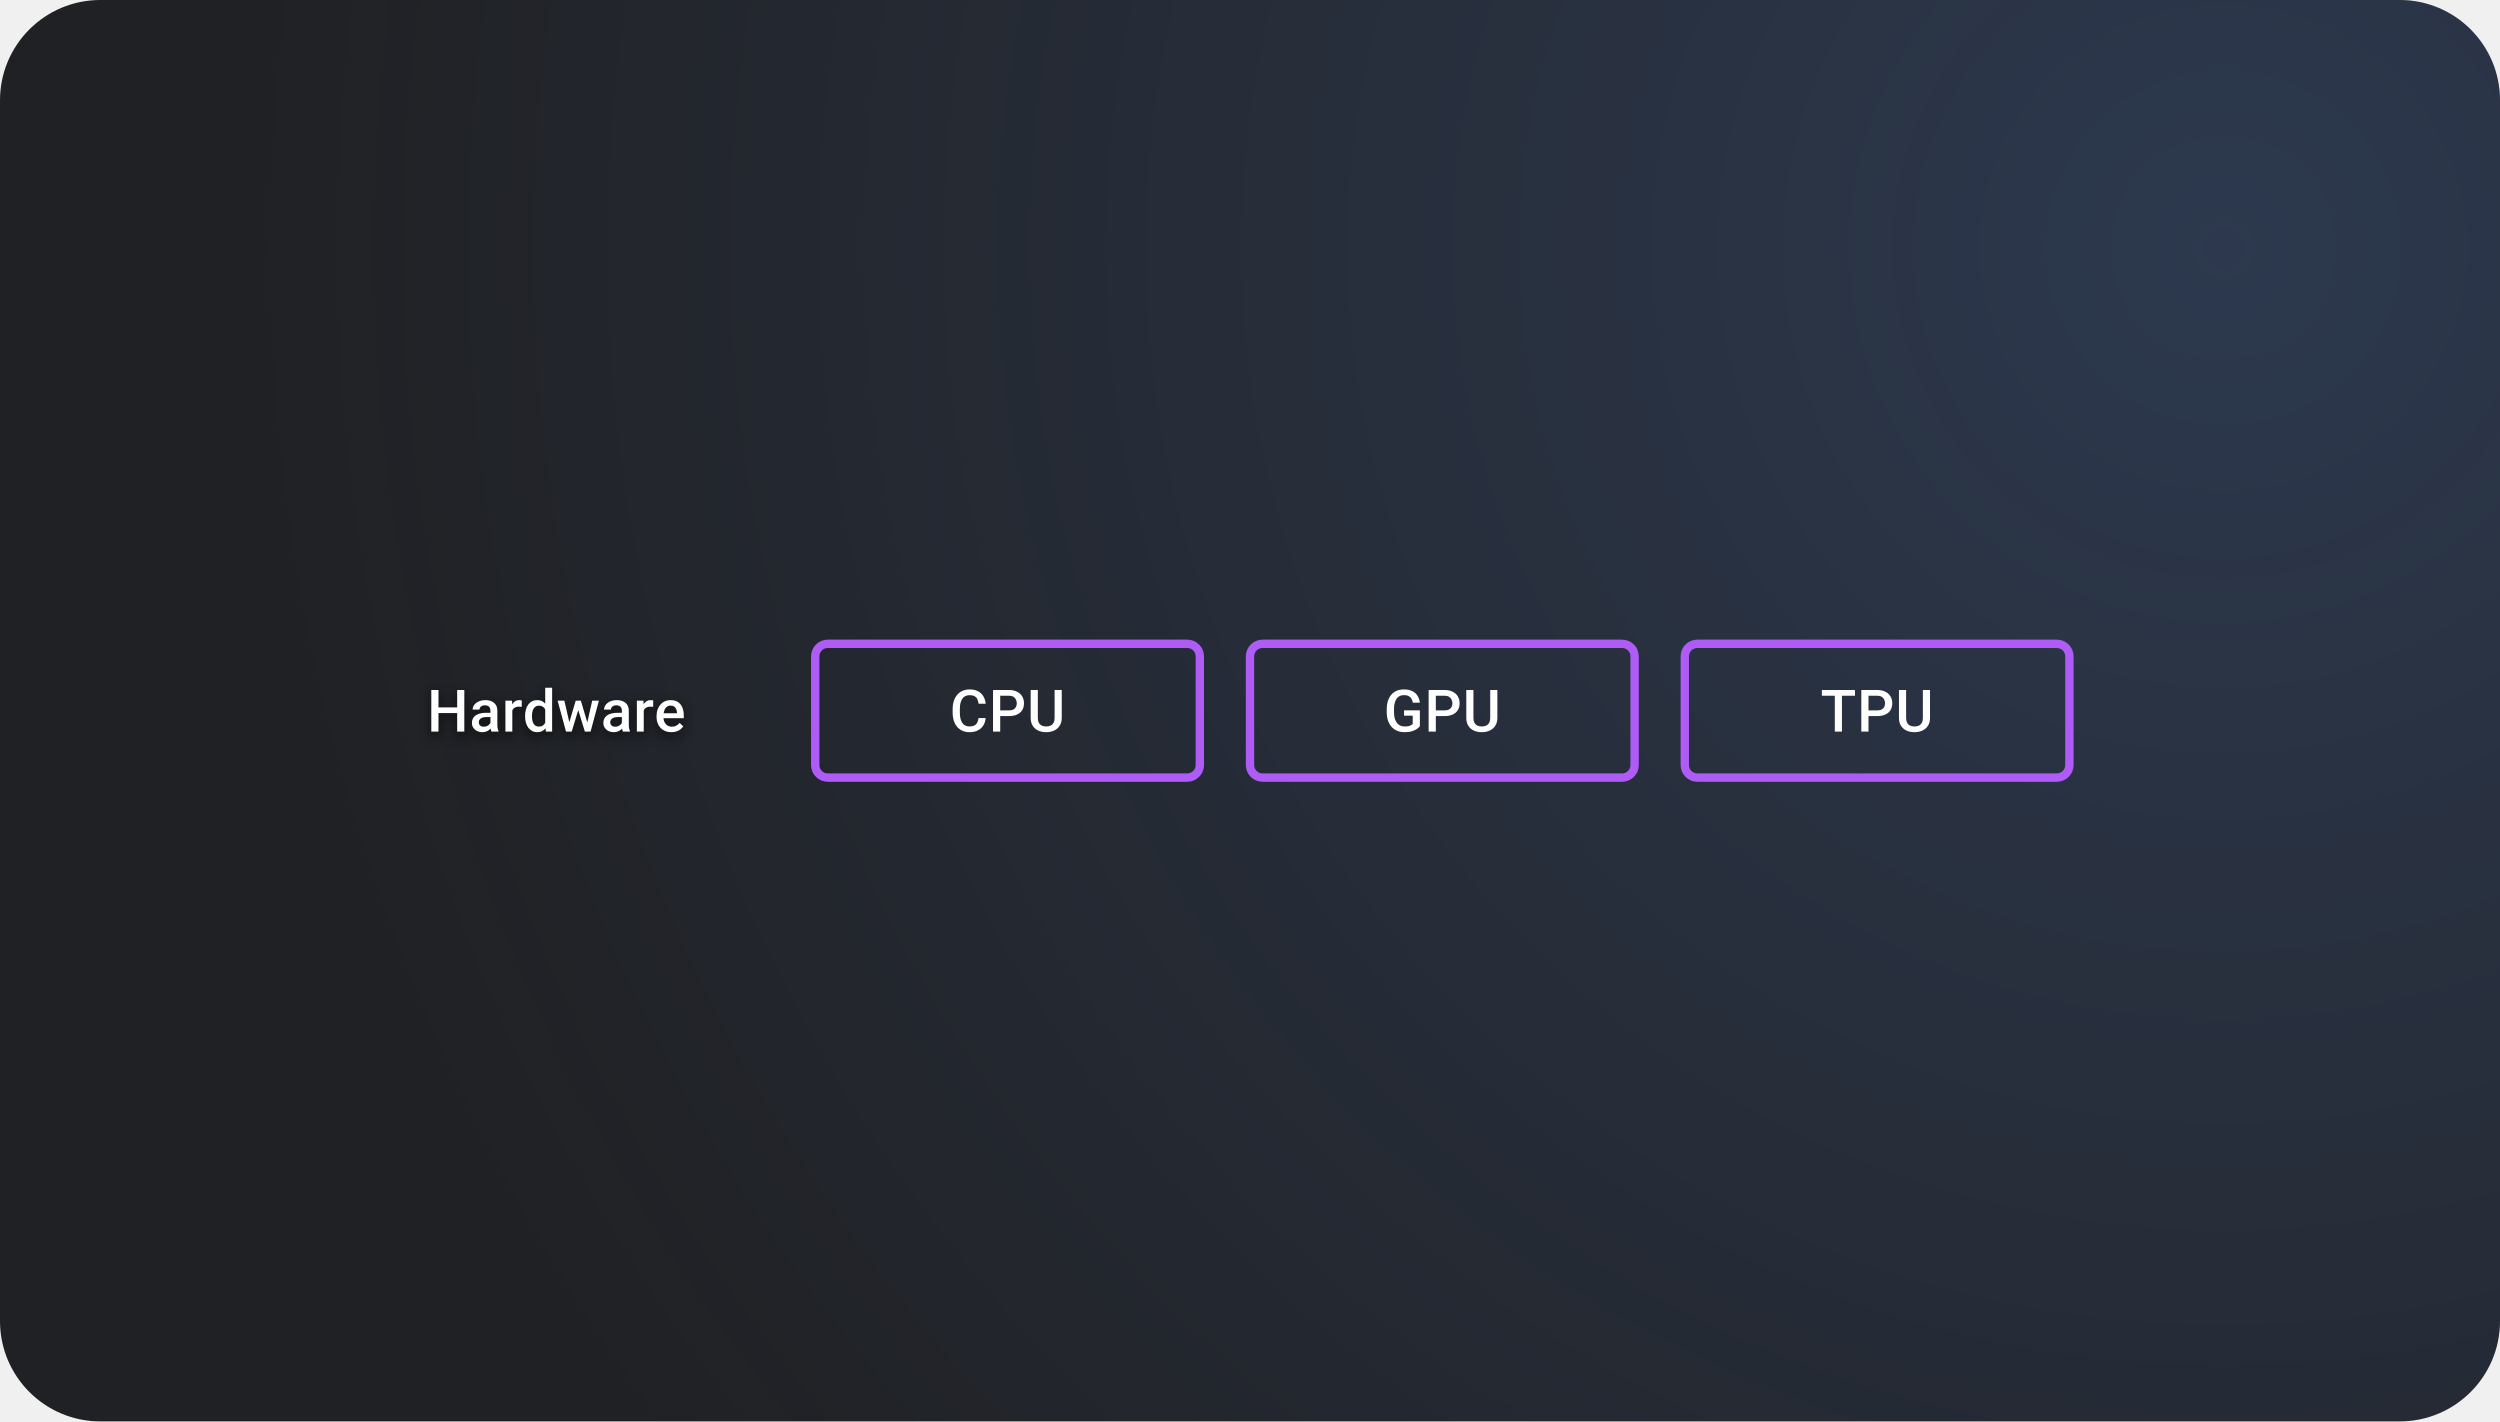
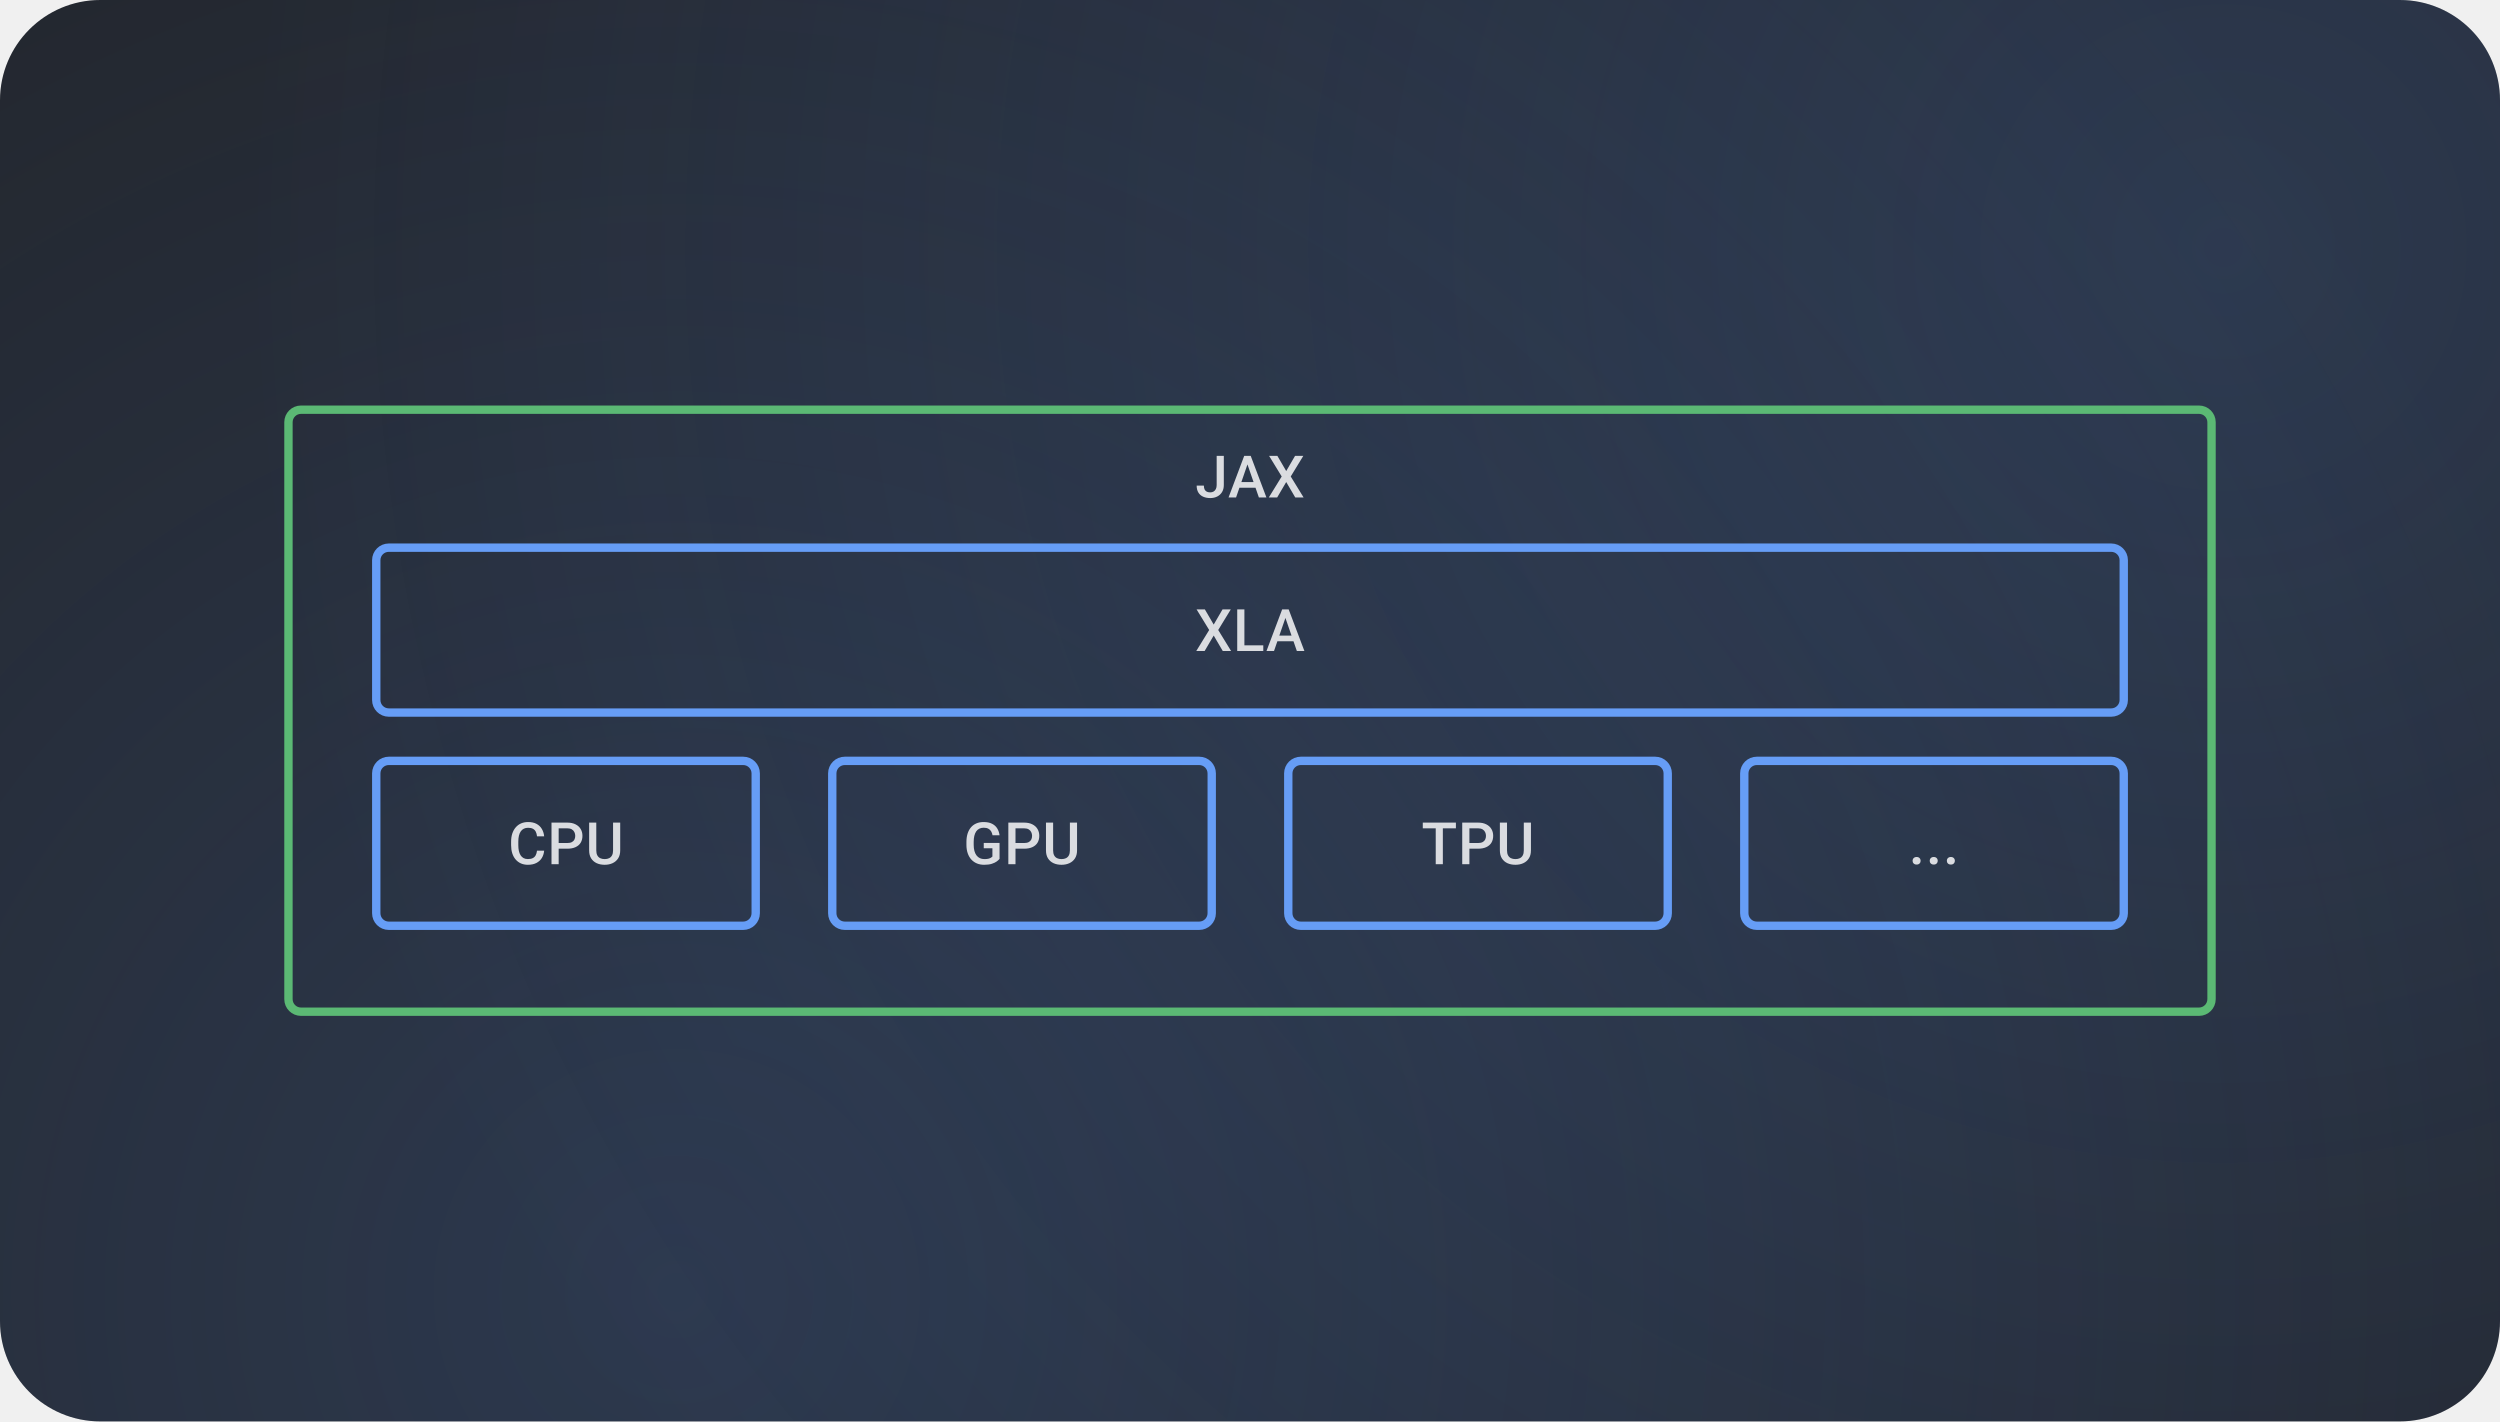
<svg xmlns="http://www.w3.org/2000/svg" width="598" height="340" viewBox="0 0 598 340" fill="none">
-   <g clip-path="url(#clip0_671_105)">
+   <g clip-path="url(#clip0_829_1735)">
    <rect width="598" height="340" rx="24" fill="#202124" />
-     <circle cx="529.5" cy="60.5" r="469.5" fill="url(#paint0_radial_671_105)" fill-opacity="0.2" />
-     <g filter="url(#filter0_dd_671_105)">
-       <path d="M109.745 169.203V170.563H104.46V169.203H109.745ZM104.884 165.047V175H103.168V165.047H104.884ZM111.064 165.047V175H109.355V165.047H111.064ZM117.314 173.517V169.989C117.314 169.725 117.266 169.497 117.17 169.306C117.074 169.114 116.929 168.966 116.733 168.861C116.541 168.757 116.3 168.704 116.008 168.704C115.739 168.704 115.507 168.75 115.311 168.841C115.115 168.932 114.962 169.055 114.853 169.21C114.743 169.365 114.689 169.54 114.689 169.736H113.048C113.048 169.445 113.119 169.162 113.26 168.889C113.401 168.615 113.606 168.371 113.875 168.157C114.144 167.943 114.465 167.774 114.839 167.651C115.213 167.528 115.632 167.467 116.097 167.467C116.653 167.467 117.145 167.56 117.573 167.747C118.006 167.934 118.346 168.216 118.592 168.595C118.843 168.968 118.968 169.438 118.968 170.003V173.291C118.968 173.628 118.991 173.931 119.036 174.2C119.086 174.465 119.157 174.695 119.248 174.891V175H117.56C117.482 174.822 117.421 174.597 117.375 174.323C117.334 174.045 117.314 173.776 117.314 173.517ZM117.553 170.502L117.567 171.521H116.384C116.079 171.521 115.81 171.55 115.577 171.609C115.345 171.664 115.151 171.746 114.996 171.855C114.841 171.965 114.725 172.097 114.648 172.252C114.57 172.407 114.531 172.582 114.531 172.778C114.531 172.974 114.577 173.154 114.668 173.318C114.759 173.478 114.891 173.603 115.065 173.694C115.242 173.785 115.457 173.831 115.707 173.831C116.044 173.831 116.338 173.763 116.589 173.626C116.844 173.485 117.045 173.314 117.191 173.113C117.336 172.908 117.414 172.715 117.423 172.532L117.956 173.264C117.902 173.451 117.808 173.651 117.676 173.865C117.544 174.079 117.371 174.285 117.156 174.48C116.947 174.672 116.694 174.829 116.398 174.952C116.106 175.075 115.769 175.137 115.386 175.137C114.903 175.137 114.472 175.041 114.094 174.85C113.716 174.654 113.419 174.392 113.205 174.063C112.991 173.731 112.884 173.355 112.884 172.936C112.884 172.544 112.957 172.197 113.103 171.896C113.253 171.591 113.472 171.336 113.759 171.131C114.051 170.926 114.406 170.771 114.825 170.666C115.245 170.557 115.723 170.502 116.261 170.502H117.553ZM122.545 169.012V175H120.897V167.604H122.47L122.545 169.012ZM124.808 167.556L124.794 169.087C124.694 169.069 124.584 169.055 124.466 169.046C124.352 169.037 124.238 169.032 124.124 169.032C123.841 169.032 123.593 169.073 123.379 169.155C123.165 169.233 122.985 169.347 122.839 169.497C122.698 169.643 122.588 169.821 122.511 170.03C122.433 170.24 122.388 170.475 122.374 170.734L121.998 170.762C121.998 170.297 122.044 169.866 122.135 169.47C122.226 169.073 122.363 168.725 122.545 168.424C122.732 168.123 122.964 167.888 123.242 167.72C123.525 167.551 123.851 167.467 124.22 167.467C124.32 167.467 124.427 167.476 124.541 167.494C124.66 167.512 124.748 167.533 124.808 167.556ZM130.415 173.469V164.5H132.069V175H130.572L130.415 173.469ZM125.602 171.384V171.24C125.602 170.68 125.668 170.169 125.801 169.709C125.933 169.244 126.124 168.845 126.375 168.513C126.625 168.175 126.931 167.918 127.291 167.74C127.651 167.558 128.056 167.467 128.508 167.467C128.954 167.467 129.346 167.553 129.683 167.727C130.021 167.9 130.308 168.148 130.545 168.472C130.782 168.791 130.971 169.174 131.112 169.62C131.253 170.062 131.354 170.554 131.413 171.097V171.555C131.354 172.083 131.253 172.566 131.112 173.004C130.971 173.441 130.782 173.82 130.545 174.139C130.308 174.458 130.018 174.704 129.677 174.877C129.339 175.05 128.945 175.137 128.494 175.137C128.047 175.137 127.644 175.043 127.284 174.856C126.929 174.67 126.625 174.408 126.375 174.07C126.124 173.733 125.933 173.337 125.801 172.881C125.668 172.421 125.602 171.922 125.602 171.384ZM127.25 171.24V171.384C127.25 171.721 127.279 172.035 127.339 172.327C127.402 172.619 127.5 172.876 127.633 173.1C127.765 173.318 127.936 173.492 128.145 173.619C128.36 173.742 128.615 173.804 128.911 173.804C129.285 173.804 129.592 173.722 129.834 173.558C130.075 173.394 130.264 173.173 130.401 172.895C130.542 172.612 130.638 172.298 130.688 171.951V170.714C130.661 170.445 130.604 170.194 130.517 169.962C130.435 169.729 130.324 169.527 130.182 169.354C130.041 169.176 129.866 169.039 129.656 168.943C129.451 168.843 129.207 168.793 128.925 168.793C128.624 168.793 128.369 168.857 128.159 168.984C127.949 169.112 127.776 169.287 127.639 169.511C127.507 169.734 127.409 169.994 127.346 170.29C127.282 170.586 127.25 170.903 127.25 171.24ZM136.002 173.359L137.711 167.604H138.763L138.476 169.326L136.754 175H135.81L136.002 173.359ZM134.997 167.604L136.33 173.387L136.439 175H135.386L133.383 167.604H134.997ZM140.363 173.318L141.655 167.604H143.261L141.265 175H140.212L140.363 173.318ZM138.941 167.604L140.629 173.291L140.841 175H139.898L138.155 169.319L137.868 167.604H138.941ZM148.752 173.517V169.989C148.752 169.725 148.704 169.497 148.609 169.306C148.513 169.114 148.367 168.966 148.171 168.861C147.98 168.757 147.738 168.704 147.447 168.704C147.178 168.704 146.945 168.75 146.749 168.841C146.553 168.932 146.401 169.055 146.291 169.21C146.182 169.365 146.127 169.54 146.127 169.736H144.487C144.487 169.445 144.557 169.162 144.699 168.889C144.84 168.615 145.045 168.371 145.314 168.157C145.583 167.943 145.904 167.774 146.278 167.651C146.651 167.528 147.071 167.467 147.536 167.467C148.092 167.467 148.584 167.56 149.012 167.747C149.445 167.934 149.785 168.216 150.031 168.595C150.281 168.968 150.407 169.438 150.407 170.003V173.291C150.407 173.628 150.429 173.931 150.475 174.2C150.525 174.465 150.596 174.695 150.687 174.891V175H148.998C148.921 174.822 148.859 174.597 148.814 174.323C148.773 174.045 148.752 173.776 148.752 173.517ZM148.992 170.502L149.005 171.521H147.823C147.517 171.521 147.248 171.55 147.016 171.609C146.784 171.664 146.59 171.746 146.435 171.855C146.28 171.965 146.164 172.097 146.086 172.252C146.009 172.407 145.97 172.582 145.97 172.778C145.97 172.974 146.016 173.154 146.107 173.318C146.198 173.478 146.33 173.603 146.503 173.694C146.681 173.785 146.895 173.831 147.146 173.831C147.483 173.831 147.777 173.763 148.028 173.626C148.283 173.485 148.483 173.314 148.629 173.113C148.775 172.908 148.853 172.715 148.862 172.532L149.395 173.264C149.34 173.451 149.247 173.651 149.115 173.865C148.982 174.079 148.809 174.285 148.595 174.48C148.385 174.672 148.133 174.829 147.836 174.952C147.545 175.075 147.207 175.137 146.825 175.137C146.342 175.137 145.911 175.041 145.533 174.85C145.154 174.654 144.858 174.392 144.644 174.063C144.43 173.731 144.323 173.355 144.323 172.936C144.323 172.544 144.396 172.197 144.541 171.896C144.692 171.591 144.911 171.336 145.198 171.131C145.489 170.926 145.845 170.771 146.264 170.666C146.683 170.557 147.162 170.502 147.7 170.502H148.992ZM153.984 169.012V175H152.336V167.604H153.908L153.984 169.012ZM156.246 167.556L156.233 169.087C156.132 169.069 156.023 169.055 155.904 169.046C155.791 169.037 155.677 169.032 155.563 169.032C155.28 169.032 155.032 169.073 154.818 169.155C154.603 169.233 154.423 169.347 154.278 169.497C154.136 169.643 154.027 169.821 153.949 170.03C153.872 170.24 153.826 170.475 153.813 170.734L153.437 170.762C153.437 170.297 153.482 169.866 153.573 169.47C153.665 169.073 153.801 168.725 153.984 168.424C154.17 168.123 154.403 167.888 154.681 167.72C154.963 167.551 155.289 167.467 155.658 167.467C155.759 167.467 155.866 167.476 155.98 167.494C156.098 167.512 156.187 167.533 156.246 167.556ZM160.603 175.137C160.056 175.137 159.561 175.048 159.119 174.87C158.682 174.688 158.308 174.435 157.998 174.111C157.693 173.788 157.458 173.407 157.294 172.97C157.13 172.532 157.048 172.061 157.048 171.555V171.281C157.048 170.702 157.132 170.178 157.301 169.709C157.469 169.24 157.704 168.839 158.005 168.506C158.306 168.169 158.661 167.911 159.071 167.733C159.481 167.556 159.926 167.467 160.404 167.467C160.933 167.467 161.396 167.556 161.792 167.733C162.188 167.911 162.517 168.162 162.776 168.485C163.041 168.804 163.237 169.185 163.364 169.627C163.496 170.069 163.562 170.557 163.562 171.09V171.794H157.848V170.611H161.936V170.481C161.926 170.185 161.867 169.907 161.758 169.647C161.653 169.388 161.491 169.178 161.272 169.019C161.054 168.859 160.762 168.779 160.397 168.779C160.124 168.779 159.88 168.839 159.666 168.957C159.456 169.071 159.281 169.237 159.14 169.456C158.998 169.675 158.889 169.939 158.812 170.249C158.739 170.554 158.702 170.898 158.702 171.281V171.555C158.702 171.878 158.745 172.179 158.832 172.457C158.923 172.73 159.055 172.97 159.229 173.175C159.402 173.38 159.611 173.542 159.857 173.66C160.104 173.774 160.384 173.831 160.698 173.831C161.095 173.831 161.448 173.751 161.758 173.592C162.068 173.432 162.337 173.207 162.564 172.915L163.433 173.756C163.273 173.988 163.066 174.212 162.811 174.426C162.555 174.635 162.243 174.806 161.874 174.938C161.509 175.071 161.086 175.137 160.603 175.137Z" fill="white" />
-     </g>
-     <rect x="195" y="154" width="92" height="32" rx="3" stroke="#AF5CF7" stroke-width="2" />
-     <path d="M234.067 171.76H235.776C235.721 172.411 235.539 172.993 235.229 173.503C234.919 174.009 234.484 174.408 233.923 174.699C233.363 174.991 232.681 175.137 231.879 175.137C231.264 175.137 230.71 175.027 230.218 174.809C229.726 174.585 229.304 174.271 228.953 173.865C228.602 173.455 228.334 172.961 228.147 172.382C227.964 171.803 227.873 171.156 227.873 170.44V169.613C227.873 168.898 227.967 168.251 228.154 167.672C228.345 167.093 228.618 166.599 228.974 166.188C229.329 165.774 229.755 165.457 230.252 165.238C230.753 165.02 231.316 164.91 231.941 164.91C232.734 164.91 233.404 165.056 233.95 165.348C234.497 165.639 234.921 166.043 235.222 166.558C235.527 167.073 235.714 167.663 235.782 168.328H234.073C234.028 167.9 233.928 167.533 233.773 167.228C233.622 166.922 233.399 166.69 233.103 166.53C232.807 166.366 232.419 166.284 231.941 166.284C231.549 166.284 231.207 166.357 230.915 166.503C230.624 166.649 230.38 166.863 230.184 167.146C229.988 167.428 229.84 167.777 229.739 168.191C229.644 168.602 229.596 169.071 229.596 169.6V170.44C229.596 170.942 229.639 171.397 229.726 171.808C229.817 172.213 229.954 172.562 230.136 172.854C230.323 173.145 230.56 173.371 230.847 173.53C231.134 173.69 231.478 173.77 231.879 173.77C232.367 173.77 232.761 173.692 233.062 173.537C233.367 173.382 233.597 173.157 233.752 172.86C233.912 172.56 234.016 172.193 234.067 171.76ZM241.314 171.288H238.724V169.928H241.314C241.766 169.928 242.13 169.855 242.408 169.709C242.686 169.563 242.889 169.363 243.017 169.107C243.149 168.848 243.215 168.551 243.215 168.219C243.215 167.904 243.149 167.61 243.017 167.337C242.889 167.059 242.686 166.836 242.408 166.667C242.13 166.498 241.766 166.414 241.314 166.414H239.25V175H237.534V165.047H241.314C242.085 165.047 242.739 165.184 243.276 165.457C243.819 165.726 244.231 166.1 244.514 166.578C244.796 167.052 244.938 167.594 244.938 168.205C244.938 168.848 244.796 169.399 244.514 169.859C244.231 170.32 243.819 170.673 243.276 170.919C242.739 171.165 242.085 171.288 241.314 171.288ZM252.261 165.047H253.97V171.698C253.97 172.455 253.805 173.088 253.477 173.599C253.149 174.109 252.703 174.494 252.138 174.754C251.577 175.009 250.95 175.137 250.258 175.137C249.542 175.137 248.904 175.009 248.344 174.754C247.783 174.494 247.341 174.109 247.017 173.599C246.698 173.088 246.539 172.455 246.539 171.698V165.047H248.248V171.698C248.248 172.177 248.33 172.571 248.494 172.881C248.658 173.186 248.89 173.412 249.191 173.558C249.492 173.703 249.847 173.776 250.258 173.776C250.668 173.776 251.021 173.703 251.317 173.558C251.618 173.412 251.85 173.186 252.014 172.881C252.179 172.571 252.261 172.177 252.261 171.698V165.047Z" fill="white" />
-     <rect x="299" y="154" width="92" height="32" rx="3" stroke="#AF5CF7" stroke-width="2" />
-     <path d="M339.632 169.914V173.715C339.491 173.902 339.27 174.107 338.969 174.33C338.673 174.549 338.279 174.738 337.786 174.897C337.294 175.057 336.681 175.137 335.947 175.137C335.323 175.137 334.751 175.032 334.232 174.822C333.712 174.608 333.263 174.296 332.885 173.886C332.511 173.476 332.222 172.977 332.017 172.389C331.812 171.796 331.709 171.122 331.709 170.365V169.675C331.709 168.923 331.803 168.253 331.989 167.665C332.181 167.073 332.454 166.571 332.81 166.161C333.165 165.751 333.594 165.441 334.095 165.231C334.601 165.017 335.173 164.91 335.811 164.91C336.626 164.91 337.301 165.047 337.834 165.32C338.372 165.589 338.787 165.963 339.078 166.441C339.37 166.92 339.555 167.467 339.632 168.082H337.95C337.896 167.736 337.789 167.426 337.629 167.152C337.474 166.879 337.251 166.665 336.959 166.51C336.672 166.35 336.298 166.271 335.838 166.271C335.442 166.271 335.093 166.346 334.792 166.496C334.491 166.646 334.241 166.868 334.04 167.159C333.844 167.451 333.696 167.806 333.596 168.226C333.496 168.645 333.446 169.123 333.446 169.661V170.365C333.446 170.912 333.502 171.397 333.616 171.821C333.735 172.245 333.904 172.603 334.122 172.895C334.346 173.186 334.617 173.407 334.936 173.558C335.255 173.703 335.615 173.776 336.016 173.776C336.408 173.776 336.729 173.744 336.98 173.681C337.23 173.612 337.429 173.533 337.574 173.441C337.725 173.346 337.841 173.255 337.923 173.168V171.192H335.852V169.914H339.632ZM345.513 171.288H342.922V169.928H345.513C345.964 169.928 346.328 169.855 346.606 169.709C346.884 169.563 347.087 169.363 347.215 169.107C347.347 168.848 347.413 168.551 347.413 168.219C347.413 167.904 347.347 167.61 347.215 167.337C347.087 167.059 346.884 166.836 346.606 166.667C346.328 166.498 345.964 166.414 345.513 166.414H343.448V175H341.732V165.047H345.513C346.283 165.047 346.937 165.184 347.475 165.457C348.017 165.726 348.429 166.1 348.712 166.578C348.994 167.052 349.136 167.594 349.136 168.205C349.136 168.848 348.994 169.399 348.712 169.859C348.429 170.32 348.017 170.673 347.475 170.919C346.937 171.165 346.283 171.288 345.513 171.288ZM356.459 165.047H358.168V171.698C358.168 172.455 358.004 173.088 357.676 173.599C357.347 174.109 356.901 174.494 356.336 174.754C355.775 175.009 355.149 175.137 354.456 175.137C353.74 175.137 353.102 175.009 352.542 174.754C351.981 174.494 351.539 174.109 351.216 173.599C350.897 173.088 350.737 172.455 350.737 171.698V165.047H352.446V171.698C352.446 172.177 352.528 172.571 352.692 172.881C352.856 173.186 353.089 173.412 353.389 173.558C353.69 173.703 354.046 173.776 354.456 173.776C354.866 173.776 355.219 173.703 355.515 173.558C355.816 173.412 356.049 173.186 356.213 172.881C356.377 172.571 356.459 172.177 356.459 171.698V165.047Z" fill="white" />
-     <rect x="403" y="154" width="92" height="32" rx="3" stroke="#AF5CF7" stroke-width="2" />
-     <path d="M440.59 165.047V175H438.888V165.047H440.59ZM443.714 165.047V166.414H435.791V165.047H443.714ZM449.007 171.288H446.416V169.928H449.007C449.458 169.928 449.823 169.855 450.101 169.709C450.379 169.563 450.581 169.363 450.709 169.107C450.841 168.848 450.907 168.551 450.907 168.219C450.907 167.904 450.841 167.61 450.709 167.337C450.581 167.059 450.379 166.836 450.101 166.667C449.823 166.498 449.458 166.414 449.007 166.414H446.942V175H445.227V165.047H449.007C449.777 165.047 450.431 165.184 450.969 165.457C451.511 165.726 451.924 166.1 452.206 166.578C452.489 167.052 452.63 167.594 452.63 168.205C452.63 168.848 452.489 169.399 452.206 169.859C451.924 170.32 451.511 170.673 450.969 170.919C450.431 171.165 449.777 171.288 449.007 171.288ZM459.953 165.047H461.662V171.698C461.662 172.455 461.498 173.088 461.17 173.599C460.842 174.109 460.395 174.494 459.83 174.754C459.269 175.009 458.643 175.137 457.95 175.137C457.235 175.137 456.596 175.009 456.036 174.754C455.475 174.494 455.033 174.109 454.71 173.599C454.391 173.088 454.231 172.455 454.231 171.698V165.047H455.94V171.698C455.94 172.177 456.022 172.571 456.186 172.881C456.35 173.186 456.583 173.412 456.884 173.558C457.184 173.703 457.54 173.776 457.95 173.776C458.36 173.776 458.713 173.703 459.01 173.558C459.31 173.412 459.543 173.186 459.707 172.881C459.871 172.571 459.953 172.177 459.953 171.698V165.047Z" fill="white" />
+     <circle cx="529.5" cy="60.5" r="469.5" fill="url(#paint0_radial_829_1735)" fill-opacity="0.2" />
+     <circle cx="163.5" cy="307.5" r="469.5" fill="url(#paint1_radial_829_1735)" fill-opacity="0.2" />
+     <path d="M72 98H526C527.657 98 529 99.343 529 101V239C529 240.657 527.657 242 526 242H72C70.343 242 69 240.657 69 239V101C69 99.343 70.343 98 72 98Z" stroke="#5BB974" stroke-width="2" />
+     <rect x="90" y="182" width="90.767" height="39.442" rx="3" stroke="#669DF6" stroke-width="2" />
+     <path d="M128.45 203.481H130.159C130.104 204.132 129.922 204.713 129.612 205.224C129.302 205.73 128.867 206.128 128.307 206.42C127.746 206.712 127.065 206.858 126.263 206.858C125.647 206.858 125.094 206.748 124.601 206.53C124.109 206.306 123.688 205.992 123.337 205.586C122.986 205.176 122.717 204.682 122.53 204.103C122.348 203.524 122.257 202.877 122.257 202.161V201.334C122.257 200.619 122.35 199.972 122.537 199.393C122.728 198.814 123.002 198.32 123.357 197.909C123.713 197.495 124.139 197.178 124.636 196.959C125.137 196.74 125.7 196.631 126.324 196.631C127.117 196.631 127.787 196.777 128.334 197.069C128.881 197.36 129.305 197.764 129.605 198.279C129.911 198.794 130.098 199.384 130.166 200.049H128.457C128.411 199.621 128.311 199.254 128.156 198.948C128.006 198.643 127.782 198.411 127.486 198.251C127.19 198.087 126.803 198.005 126.324 198.005C125.932 198.005 125.59 198.078 125.299 198.224C125.007 198.37 124.763 198.584 124.567 198.866C124.371 199.149 124.223 199.498 124.123 199.912C124.027 200.323 123.979 200.792 123.979 201.321V202.161C123.979 202.663 124.023 203.118 124.109 203.529C124.2 203.934 124.337 204.283 124.519 204.574C124.706 204.866 124.943 205.092 125.23 205.251C125.517 205.411 125.862 205.49 126.263 205.49C126.75 205.49 127.144 205.413 127.445 205.258C127.751 205.103 127.981 204.878 128.136 204.581C128.295 204.281 128.4 203.914 128.45 203.481ZM135.698 203.009H133.107V201.649H135.698C136.149 201.649 136.514 201.576 136.792 201.43C137.07 201.284 137.272 201.084 137.4 200.828C137.532 200.569 137.598 200.272 137.598 199.94C137.598 199.625 137.532 199.331 137.4 199.058C137.272 198.78 137.07 198.557 136.792 198.388C136.514 198.219 136.149 198.135 135.698 198.135H133.633V206.721H131.918V196.768H135.698C136.468 196.768 137.122 196.905 137.66 197.178C138.202 197.447 138.615 197.821 138.897 198.299C139.18 198.773 139.321 199.315 139.321 199.926C139.321 200.569 139.18 201.12 138.897 201.58C138.615 202.041 138.202 202.394 137.66 202.64C137.122 202.886 136.468 203.009 135.698 203.009ZM146.644 196.768H148.353V203.419C148.353 204.176 148.189 204.809 147.861 205.32C147.533 205.83 147.086 206.215 146.521 206.475C145.96 206.73 145.334 206.858 144.641 206.858C143.926 206.858 143.288 206.73 142.727 206.475C142.167 206.215 141.724 205.83 141.401 205.32C141.082 204.809 140.922 204.176 140.922 203.419V196.768H142.631V203.419C142.631 203.898 142.713 204.292 142.877 204.602C143.042 204.907 143.274 205.133 143.575 205.279C143.875 205.424 144.231 205.497 144.641 205.497C145.051 205.497 145.404 205.424 145.701 205.279C146.001 205.133 146.234 204.907 146.398 204.602C146.562 204.292 146.644 203.898 146.644 203.419V196.768Z" fill="#DADCE0" />
+     <rect x="199.078" y="182" width="90.767" height="39.442" rx="3" stroke="#669DF6" stroke-width="2" />
+     <path d="M239.093 201.635V205.436C238.952 205.623 238.731 205.828 238.43 206.051C238.134 206.27 237.74 206.459 237.247 206.618C236.755 206.778 236.142 206.858 235.409 206.858C234.784 206.858 234.212 206.753 233.693 206.543C233.173 206.329 232.724 206.017 232.346 205.607C231.972 205.197 231.683 204.698 231.478 204.11C231.273 203.517 231.17 202.843 231.17 202.086V201.396C231.17 200.644 231.264 199.974 231.451 199.386C231.642 198.794 231.915 198.292 232.271 197.882C232.626 197.472 233.055 197.162 233.556 196.952C234.062 196.738 234.634 196.631 235.272 196.631C236.088 196.631 236.762 196.768 237.295 197.041C237.833 197.31 238.248 197.684 238.539 198.162C238.831 198.641 239.016 199.188 239.093 199.803H237.412C237.357 199.457 237.25 199.147 237.09 198.873C236.935 198.6 236.712 198.386 236.42 198.231C236.133 198.071 235.759 197.991 235.299 197.991C234.903 197.991 234.554 198.067 234.253 198.217C233.953 198.367 233.702 198.588 233.501 198.88C233.305 199.172 233.157 199.527 233.057 199.947C232.957 200.366 232.907 200.844 232.907 201.382V202.086C232.907 202.633 232.964 203.118 233.078 203.542C233.196 203.966 233.365 204.324 233.583 204.615C233.807 204.907 234.078 205.128 234.397 205.279C234.716 205.424 235.076 205.497 235.477 205.497C235.869 205.497 236.19 205.465 236.441 205.402C236.691 205.333 236.89 205.253 237.036 205.162C237.186 205.067 237.302 204.976 237.384 204.889V202.913H235.313V201.635H239.093ZM244.974 203.009H242.383V201.649H244.974C245.425 201.649 245.79 201.576 246.068 201.43C246.346 201.284 246.548 201.084 246.676 200.828C246.808 200.569 246.874 200.272 246.874 199.94C246.874 199.625 246.808 199.331 246.676 199.058C246.548 198.78 246.346 198.557 246.068 198.388C245.79 198.219 245.425 198.135 244.974 198.135H242.909V206.721H241.194V196.768H244.974C245.744 196.768 246.398 196.905 246.936 197.178C247.478 197.447 247.89 197.821 248.173 198.299C248.456 198.773 248.597 199.315 248.597 199.926C248.597 200.569 248.456 201.12 248.173 201.58C247.89 202.041 247.478 202.394 246.936 202.64C246.398 202.886 245.744 203.009 244.974 203.009ZM255.92 196.768H257.629V203.419C257.629 204.176 257.465 204.809 257.137 205.32C256.809 205.83 256.362 206.215 255.797 206.475C255.236 206.73 254.61 206.858 253.917 206.858C253.201 206.858 252.563 206.73 252.003 206.475C251.442 206.215 251 205.83 250.677 205.32C250.358 204.809 250.198 204.176 250.198 203.419V196.768H251.907V203.419C251.907 203.898 251.989 204.292 252.153 204.602C252.317 204.907 252.55 205.133 252.851 205.279C253.151 205.424 253.507 205.497 253.917 205.497C254.327 205.497 254.68 205.424 254.977 205.279C255.277 205.133 255.51 204.907 255.674 204.602C255.838 204.292 255.92 203.898 255.92 203.419V196.768Z" fill="#DADCE0" />
+     <rect x="90" y="131" width="418" height="39.442" rx="3" stroke="#669DF6" stroke-width="2" />
+     <path d="M288.204 145.768L290.317 149.398L292.429 145.768H294.404L291.397 150.697L294.48 155.721H292.484L290.317 152.023L288.15 155.721H286.147L289.237 150.697L286.222 145.768H288.204ZM302.179 154.361V155.721H297.182V154.361H302.179ZM297.66 145.768V155.721H295.944V145.768H297.66ZM307.718 147.094L304.744 155.721H302.946L306.692 145.768H307.841L307.718 147.094ZM310.206 155.721L307.225 147.094L307.096 145.768H308.251L312.011 155.721H310.206ZM310.062 152.03V153.39H304.648V152.03H310.062Z" fill="#DADCE0" />
+     <rect x="308.155" y="182" width="90.767" height="39.442" rx="3" stroke="#669DF6" stroke-width="2" />
+     <path d="M345.129 196.768V206.721H343.427V196.768H345.129ZM348.253 196.768V198.135H340.33V196.768H348.253ZM353.546 203.009H350.955V201.649H353.546C353.997 201.649 354.361 201.576 354.639 201.43C354.917 201.284 355.12 201.084 355.248 200.828C355.38 200.569 355.446 200.272 355.446 199.94C355.446 199.625 355.38 199.331 355.248 199.058C355.12 198.78 354.917 198.557 354.639 198.388C354.361 198.219 353.997 198.135 353.546 198.135H351.481V206.721H349.765V196.768H353.546C354.316 196.768 354.97 196.905 355.508 197.178C356.05 197.447 356.462 197.821 356.745 198.299C357.027 198.773 357.169 199.315 357.169 199.926C357.169 200.569 357.027 201.12 356.745 201.58C356.462 202.041 356.05 202.394 355.508 202.64C354.97 202.886 354.316 203.009 353.546 203.009ZM364.492 196.768H366.201V203.419C366.201 204.176 366.037 204.809 365.708 205.32C365.38 205.83 364.934 206.215 364.369 206.475C363.808 206.73 363.181 206.858 362.489 206.858C361.773 206.858 361.135 206.73 360.575 206.475C360.014 206.215 359.572 205.83 359.249 205.32C358.93 204.809 358.77 204.176 358.77 203.419V196.768H360.479V203.419C360.479 203.898 360.561 204.292 360.725 204.602C360.889 204.907 361.122 205.133 361.422 205.279C361.723 205.424 362.079 205.497 362.489 205.497C362.899 205.497 363.252 205.424 363.548 205.279C363.849 205.133 364.082 204.907 364.246 204.602C364.41 204.292 364.492 203.898 364.492 203.419V196.768Z" fill="#DADCE0" />
+     <rect x="417.233" y="182" width="90.767" height="39.442" rx="3" stroke="#669DF6" stroke-width="2" />
+     <path d="M457.488 205.901C457.488 205.645 457.574 205.431 457.747 205.258C457.921 205.08 458.155 204.991 458.452 204.991C458.752 204.991 458.987 205.08 459.156 205.258C459.329 205.431 459.415 205.645 459.415 205.901C459.415 206.156 459.329 206.37 459.156 206.543C458.987 206.716 458.752 206.803 458.452 206.803C458.155 206.803 457.921 206.716 457.747 206.543C457.574 206.37 457.488 206.156 457.488 205.901ZM461.584 205.901C461.584 205.645 461.671 205.431 461.844 205.258C462.017 205.08 462.252 204.991 462.548 204.991C462.849 204.991 463.084 205.08 463.252 205.258C463.425 205.431 463.512 205.645 463.512 205.901C463.512 206.156 463.425 206.37 463.252 206.543C463.084 206.716 462.849 206.803 462.548 206.803C462.252 206.803 462.017 206.716 461.844 206.543C461.671 206.37 461.584 206.156 461.584 205.901ZM465.681 205.901C465.681 205.645 465.767 205.431 465.94 205.258C466.114 205.08 466.348 204.991 466.645 204.991C466.945 204.991 467.18 205.08 467.349 205.258C467.522 205.431 467.608 205.645 467.608 205.901C467.608 206.156 467.522 206.37 467.349 206.543C467.18 206.716 466.945 206.803 466.645 206.803C466.348 206.803 466.114 206.716 465.94 206.543C465.767 206.37 465.681 206.156 465.681 205.901Z" fill="#DADCE0" />
+     <path d="M291.028 116.013V109.047H292.737V116.013C292.737 116.674 292.595 117.236 292.313 117.701C292.03 118.166 291.645 118.521 291.157 118.768C290.67 119.014 290.116 119.137 289.496 119.137C288.863 119.137 288.3 119.03 287.808 118.815C287.32 118.601 286.937 118.273 286.659 117.831C286.381 117.389 286.242 116.828 286.242 116.149H287.965C287.965 116.541 288.027 116.858 288.15 117.1C288.277 117.337 288.455 117.51 288.683 117.619C288.915 117.724 289.186 117.776 289.496 117.776C289.793 117.776 290.055 117.71 290.282 117.578C290.515 117.441 290.697 117.243 290.829 116.983C290.961 116.719 291.028 116.396 291.028 116.013ZM298.638 110.373L295.664 119H293.866L297.612 109.047H298.761L298.638 110.373ZM301.126 119L298.146 110.373L298.016 109.047H299.171L302.931 119H301.126ZM300.982 115.309V116.669H295.568V115.309H300.982ZM305.551 109.047L307.663 112.677L309.775 109.047H311.751L308.743 113.976L311.826 119H309.83L307.663 115.302L305.496 119H303.493L306.583 113.976L303.568 109.047H305.551Z" fill="#DADCE0" />
  </g>
  <defs>
-     <filter id="filter0_dd_671_105" x="99.168" y="161.5" width="68.394" height="18.637" filterUnits="userSpaceOnUse" color-interpolation-filters="sRGB">
-       <feFlood flood-opacity="0" result="BackgroundImageFix" />
-       <feColorMatrix in="SourceAlpha" type="matrix" values="0 0 0 0 0 0 0 0 0 0 0 0 0 0 0 0 0 0 127 0" result="hardAlpha" />
-       <feOffset dy="1" />
-       <feGaussianBlur stdDeviation="1" />
-       <feColorMatrix type="matrix" values="0 0 0 0 0 0 0 0 0 0 0 0 0 0 0 0 0 0 0.3 0" />
-       <feBlend mode="normal" in2="BackgroundImageFix" result="effect1_dropShadow_671_105" />
-       <feColorMatrix in="SourceAlpha" type="matrix" values="0 0 0 0 0 0 0 0 0 0 0 0 0 0 0 0 0 0 127 0" result="hardAlpha" />
-       <feMorphology radius="1" operator="dilate" in="SourceAlpha" result="effect2_dropShadow_671_105" />
-       <feOffset dy="1" />
-       <feGaussianBlur stdDeviation="1.5" />
-       <feColorMatrix type="matrix" values="0 0 0 0 0 0 0 0 0 0 0 0 0 0 0 0 0 0 0.15 0" />
-       <feBlend mode="normal" in2="effect1_dropShadow_671_105" result="effect2_dropShadow_671_105" />
-       <feBlend mode="normal" in="SourceGraphic" in2="effect2_dropShadow_671_105" result="shape" />
-     </filter>
-     <radialGradient id="paint0_radial_671_105" cx="0" cy="0" r="1" gradientUnits="userSpaceOnUse" gradientTransform="translate(529.5 60.5) rotate(90) scale(469.5)">
+     <radialGradient id="paint0_radial_829_1735" cx="0" cy="0" r="1" gradientUnits="userSpaceOnUse" gradientTransform="translate(529.5 60.5) rotate(90) scale(469.5)">
      <stop stop-color="#5E97F6" />
      <stop offset="1" stop-color="#5E97F6" stop-opacity="0" />
    </radialGradient>
-     <clipPath id="clip0_671_105">
+     <radialGradient id="paint1_radial_829_1735" cx="0" cy="0" r="1" gradientUnits="userSpaceOnUse" gradientTransform="translate(163.5 307.5) rotate(90) scale(469.5)">
+       <stop stop-color="#5E97F6" />
+       <stop offset="1" stop-color="#5E97F6" stop-opacity="0" />
+     </radialGradient>
+     <clipPath id="clip0_829_1735">
      <rect width="598" height="340" rx="24" fill="white" />
    </clipPath>
  </defs>
</svg>
